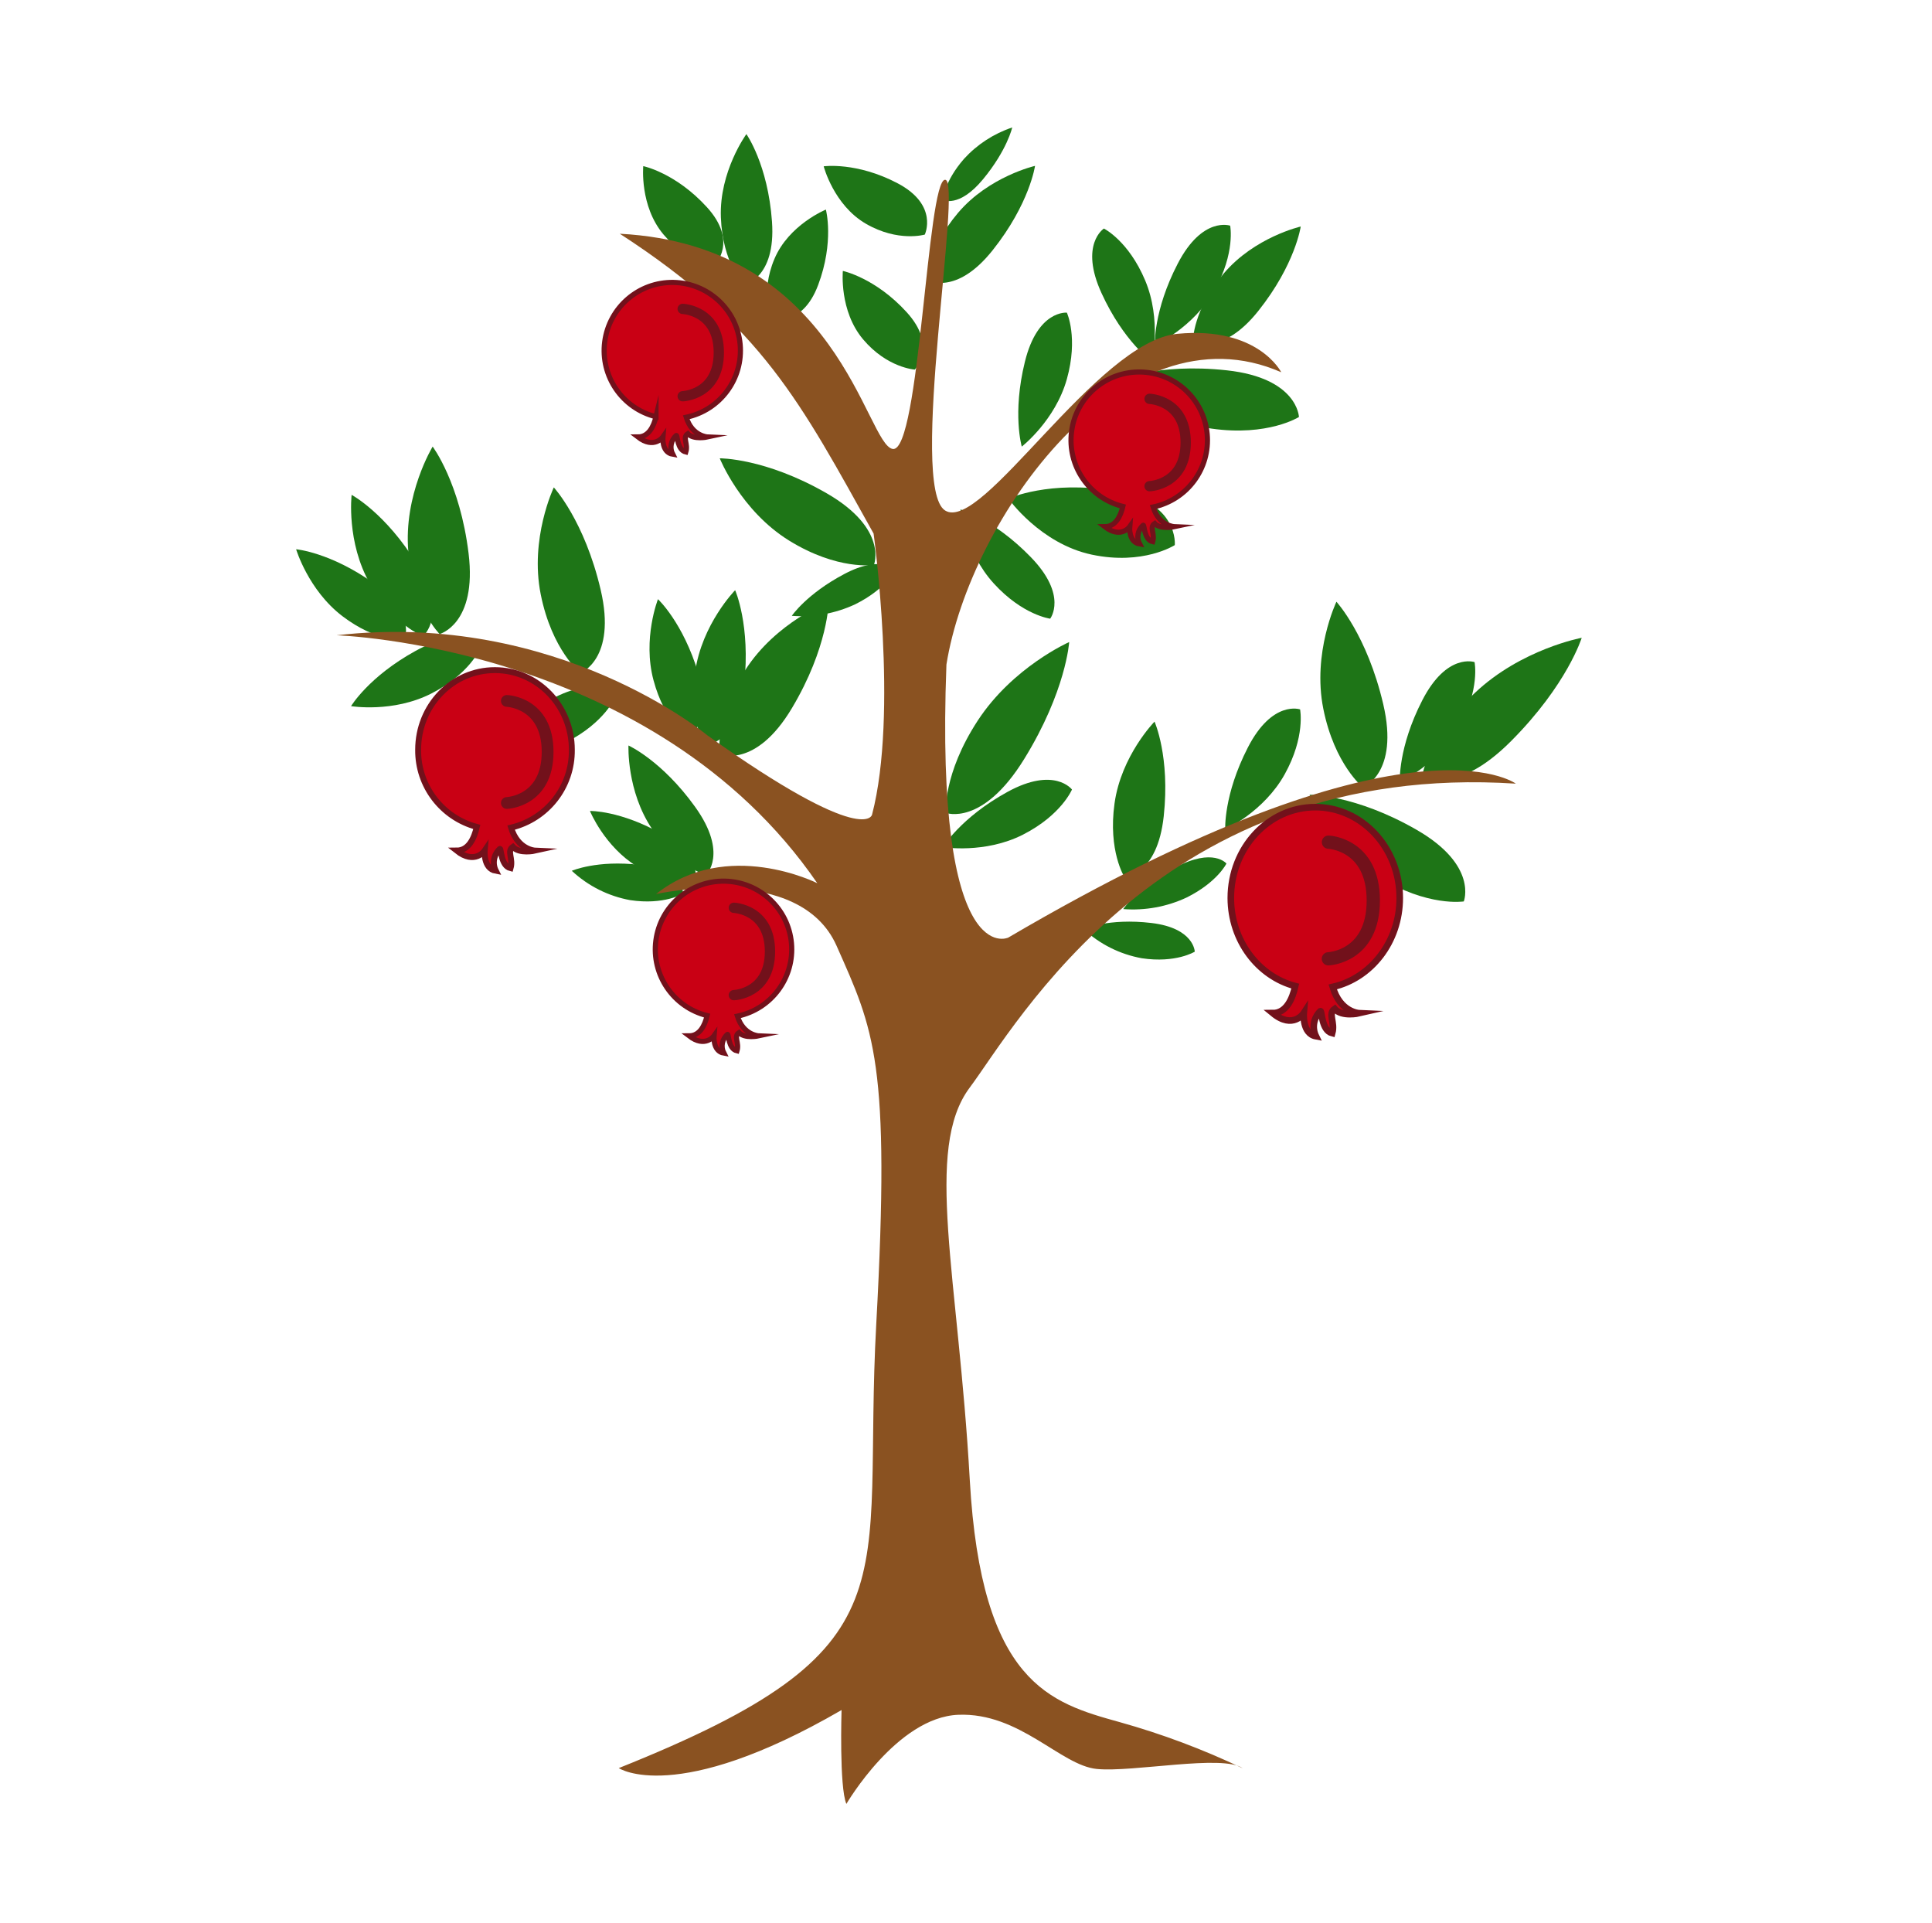
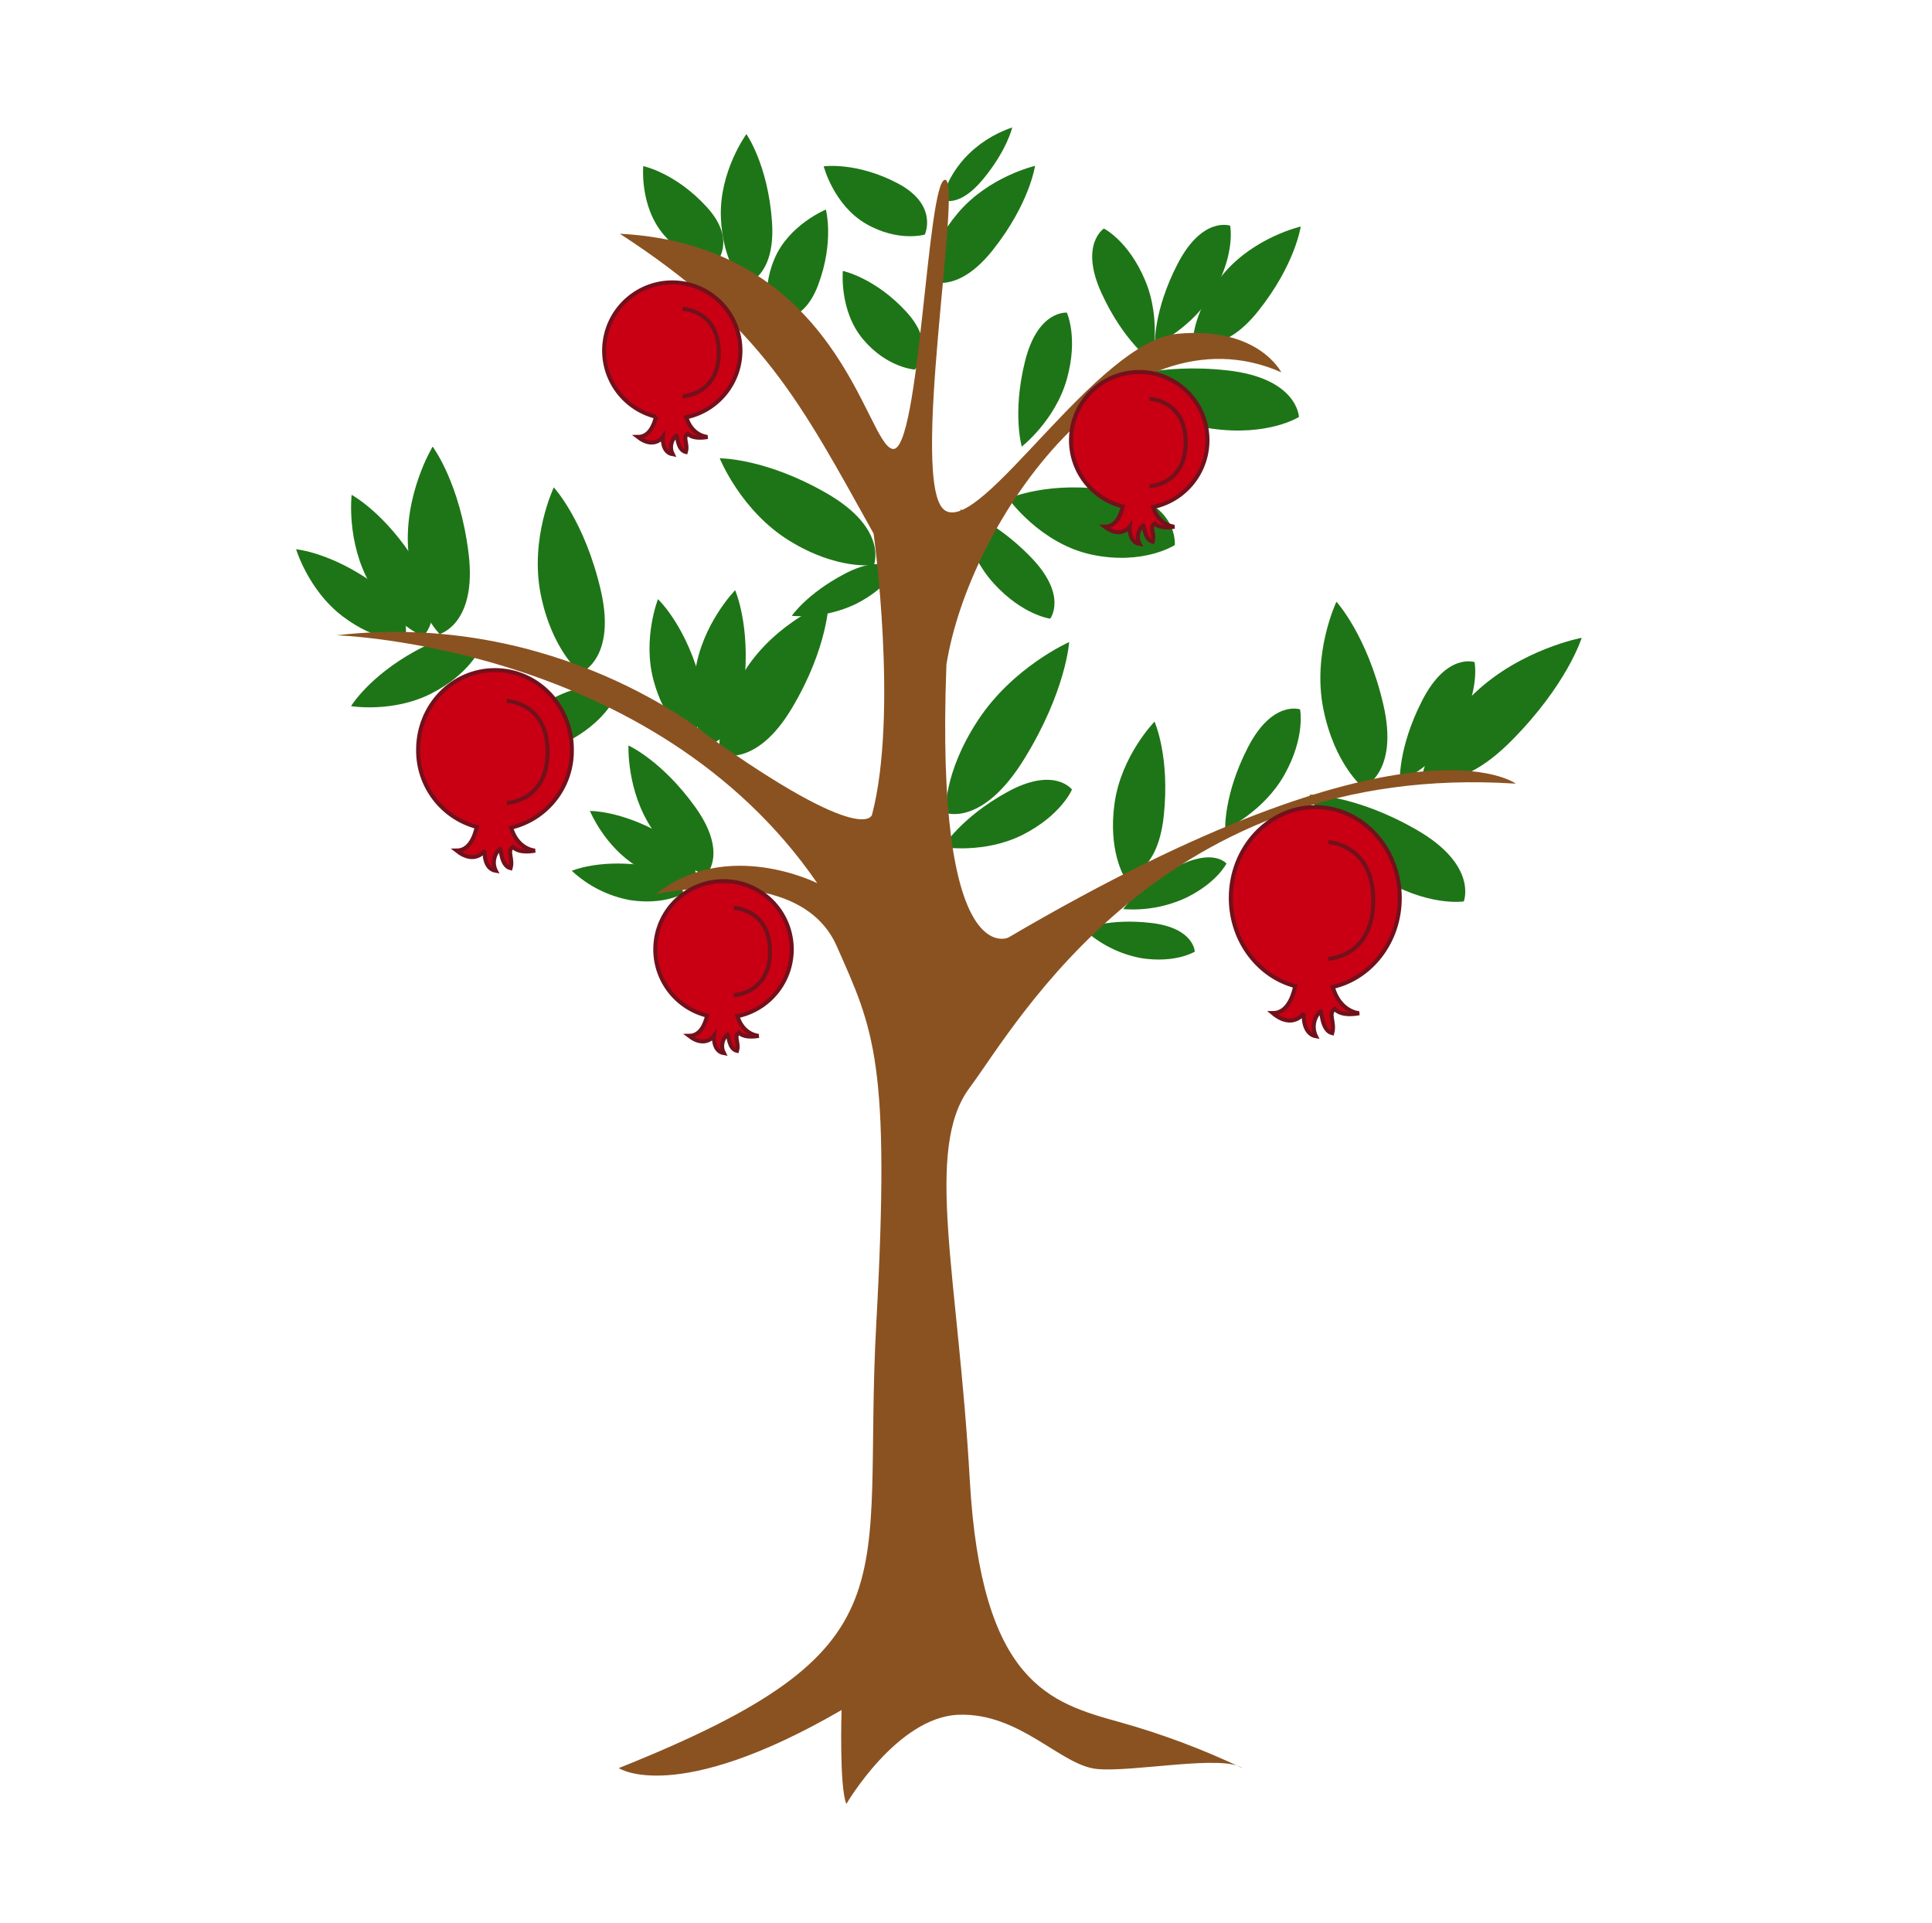
<svg xmlns="http://www.w3.org/2000/svg" id="Layer_1" data-name="Layer 1" viewBox="0 0 476.92 474.52">
  <defs>
-     <style>.cls-1{fill:#1e7517;}.cls-2{fill:#8a5221;}.cls-3,.cls-5,.cls-7{fill:#c90014;}.cls-3,.cls-4,.cls-5,.cls-6,.cls-7,.cls-8{stroke:#72111b;stroke-miterlimit:10;}.cls-3{stroke-width:1.27px;}.cls-4,.cls-6,.cls-8{fill:none;stroke-linecap:round;}.cls-4{stroke-width:2.54px;}.cls-5{stroke-width:1.63px;}.cls-6{stroke-width:3.27px;}.cls-7{stroke-width:1.46px;}.cls-8{stroke-width:2.91px;}</style>
+     <style>.cls-1{fill:#1e7517;}.cls-2{fill:#8a5221;}.cls-3,.cls-5,.cls-7{fill:#c90014;}.cls-3,.cls-4,.cls-5,.cls-6,.cls-7,.cls-8{stroke:#72111b;strokeMiterlimit:10;}.cls-3{strokeWidth:1.27px;}.cls-4,.cls-6,.cls-8{fill:none;strokeLinecap:round;}.cls-4{strokeWidth:2.54px;}.cls-5{strokeWidth:1.63px;}.cls-6{strokeWidth:3.27px;}.cls-7{strokeWidth:1.46px;}.cls-8{strokeWidth:2.91px;}</style>
  </defs>
  <g id="s2HOrW">
    <path class="cls-1" d="M106.8,110.23s-7.23,11.9-6,25.93,7.73,20.33,7.73,20.33,9.27-2.48,7.14-19.91S106.8,110.23,106.8,110.23Z" />
    <path class="cls-1" d="M86.8,122.14s-1.36,11.67,4.56,22S104.44,157,104.44,157s6.24-5.16-1.52-17.78S86.8,122.14,86.8,122.14Z" />
    <path class="cls-1" d="M73.1,135.57s3,10.07,11.4,16.49,15.24,6,15.24,6,3.33-6.42-7.44-14.09S73.1,135.57,73.1,135.57Z" />
    <path class="cls-1" d="M86.66,174.29S97,176,106.46,171.18s12.06-11.11,12.06-11.11-4.34-5.79-15.93.58S86.66,174.29,86.66,174.29Z" />
    <path class="cls-1" d="M248.92,123.06s7.86,11.13,20.57,13.83S290,134.54,290,134.54s1.09-10.59-14.9-13.36S248.92,123.06,248.92,123.06Z" />
    <path class="cls-1" d="M232.77,209.09s10.35,1.72,19.8-3.11,12.05-11.11,12.05-11.11-4.33-5.78-15.93.59S232.77,209.09,232.77,209.09Z" />
    <path class="cls-1" d="M345.55,193s9.55-4.36,14.69-13.64S364,163.42,364,163.42s-6.82-2.38-12.88,9.38S345.55,193,345.55,193Z" />
    <path class="cls-1" d="M302.45,204.72s9.54-4.35,14.69-13.63,3.79-16,3.79-16-6.83-2.38-12.88,9.38S302.45,204.72,302.45,204.72Z" />
    <path class="cls-1" d="M120.05,186.27s10.35,1.72,19.8-3.11,12.05-11.11,12.05-11.11-4.33-5.78-15.92.59S120.05,186.27,120.05,186.27Z" />
    <path class="cls-1" d="M237.09,125.75s1.09,10.44,8.24,18.27,13.91,8.68,13.91,8.68,4.43-5.71-4.79-15.2S237.09,125.75,237.09,125.75Z" />
    <path class="cls-1" d="M285.08,85.21s9.55-4.32,14.74-13.58,3.85-15.93,3.85-15.93-6.82-2.4-12.92,9.33S285.08,85.21,285.08,85.21Z" />
    <path class="cls-1" d="M284.33,89.22s2.48-10.19-1.64-20S272.5,56.41,272.5,56.41s-6.09,3.9-.59,15.93S284.33,89.22,284.33,89.22Z" />
    <path class="cls-1" d="M252.23,110.23s8.27-6.45,11.13-16.67,0-16.39,0-16.39-7.2-.73-10.36,12.11S252.23,110.23,252.23,110.23Z" />
    <path class="cls-1" d="M195.46,152a31.33,31.33,0,0,0,15.67-2.86c7.58-3.77,9.82-8.38,9.82-8.38s-3.23-4-12.54.92S195.46,152,195.46,152Z" />
    <path class="cls-1" d="M277.27,224.38a31.3,31.3,0,0,0,15.66-2.86c7.58-3.77,9.82-8.38,9.82-8.38s-3.23-4-12.54.92S277.27,224.38,277.27,224.38Z" />
    <path class="cls-1" d="M204.57,148.52s-13,5-20.59,16.84-6.35,20.8-6.35,20.8,8.84,3.72,17.84-11.35S204.57,148.52,204.57,148.52Z" />
    <path class="cls-1" d="M263.93,158.47s-13.91,6.14-22.56,19.37-7.89,22.79-7.89,22.79,9,3.48,19.35-13.3S263.93,158.47,263.93,158.47Z" />
    <path class="cls-1" d="M390.45,157.42s-14.94,2.76-26.42,13.64-12.94,20.35-12.94,20.35,8,5.47,21.9-8.47S390.45,157.42,390.45,157.42Z" />
    <path class="cls-1" d="M177.67,113.12s5.17,12.92,17.15,20.32,20.91,6,20.91,6,3.58-8.9-11.63-17.67S177.67,113.12,177.67,113.12Z" />
    <path class="cls-1" d="M323.28,196.16s5.18,12.92,17.16,20.33,20.9,6,20.9,6,3.58-8.91-11.63-17.67S323.28,196.16,323.28,196.16Z" />
    <path class="cls-1" d="M275.21,94.05s9.93,9.76,23.87,11.74,21.57-2.87,21.57-2.87-.29-9.59-17.74-11.51S275.21,94.05,275.21,94.05Z" />
    <path class="cls-1" d="M203.33,41.05s2.48,9.58,10.43,14.18,14.53,2.67,14.53,2.67,3.46-7.3-6.69-12.65S203.33,41.05,203.33,41.05Z" />
    <path class="cls-1" d="M203.87,51.73s-9.13,3.71-12.7,12.17-.85,14.72-.85,14.72,7.61,2.46,11.64-8.27S203.87,51.73,203.87,51.73Z" />
    <path class="cls-1" d="M255.5,40.94s-11.39,2.61-19,11.59-7.6,16.57-7.6,16.57,7,4.15,16.14-7.34S255.5,40.94,255.5,40.94Z" />
    <path class="cls-1" d="M321.09,55.91s-11.39,2.6-19,11.58-7.6,16.58-7.6,16.58,7,4.15,16.14-7.34S321.09,55.91,321.09,55.91Z" />
    <path class="cls-1" d="M249.87,31.46A28.23,28.23,0,0,0,238,39.17c-4.95,5.66-5.27,10.16-5.27,10.16s3.95,2.14,9.92-5.07S249.87,31.46,249.87,31.46Z" />
    <path class="cls-1" d="M208.06,66.87s-.94,9.85,5,16.89,12.75,7.46,12.75,7.46,5.74-5.67-2-14.17S208.06,66.87,208.06,66.87Z" />
    <path class="cls-1" d="M158.79,41s-.93,9.85,5,16.88S176.5,65.3,176.5,65.3s5.74-5.68-2-14.17S158.79,41,158.79,41Z" />
    <path class="cls-1" d="M184.25,33.1s-6.72,9.2-6.3,20.53,5.62,16.72,5.62,16.72,8-1.52,7-15.63S184.25,33.1,184.25,33.1Z" />
    <path class="cls-1" d="M181.47,145.67s-8.22,8.39-9.87,20.17S174,184,174,184s8.1-.26,9.7-15S181.47,145.67,181.47,145.67Z" />
    <path class="cls-1" d="M285,178.11s-8.22,8.39-9.87,20.16,2.44,18.2,2.44,18.2,8.1-.26,9.7-15S285,178.11,285,178.11Z" />
    <path class="cls-1" d="M162.42,147.89s-3.84,9.76-1.1,20S169.66,182,169.66,182s6.57-3,2.76-15.7S162.42,147.89,162.42,147.89Z" />
    <path class="cls-1" d="M155.14,184s-.5,11.19,5.82,20.6S174.27,216,174.27,216s5.58-5.33-2.65-16.81S155.14,184,155.14,184Z" />
    <path class="cls-1" d="M145.63,200.16s3.55,8.77,11.71,13.76,14.21,4,14.21,4,2.41-6.06-8-12S145.63,200.16,145.63,200.16Z" />
    <path class="cls-1" d="M141.15,214.93a28.67,28.67,0,0,0,14.41,7.24c8.44,1.27,13.09-1.63,13.09-1.63s-.13-5.81-10.7-7.07S141.15,214.93,141.15,214.93Z" />
    <path class="cls-1" d="M267.43,229.28a28.61,28.61,0,0,0,14.41,7.23c8.45,1.27,13.09-1.62,13.09-1.62s-.13-5.82-10.7-7.08S267.43,229.28,267.43,229.28Z" />
    <path class="cls-1" d="M136.71,120.3s-6,12.58-3.23,26.4,9.8,19.42,9.8,19.42,9-3.43,5-20.54S136.71,120.3,136.71,120.3Z" />
    <path class="cls-1" d="M329.9,148.52s-6,12.59-3.24,26.4,9.8,19.43,9.8,19.43,9-3.43,5-20.54S329.9,148.52,329.9,148.52Z" />
    <path class="cls-2" d="M306.77,436.44a187.68,187.68,0,0,0-30.38-11.39c-17.08-4.75-34.17-9.5-37-59.81s-11.39-81.63,0-96.82,47.46-80.69,134.8-75c0,0-26.58-19.93-125.31,38,0,0-18.15,8.54-15.25-67.4,5.76-36.07,43.73-89.23,82.65-72.14,0,0-5.69-11.39-25.63-9.49S242.41,131.73,233.3,126s4.44-81.63,0-81.63-6.27,67.39-12.91,66.44S207.1,60.53,153,57.69c35.19,22.78,44.68,41.76,62.65,74,0,0,6.15,44.42-.38,69.37,0,0-1.49,8.32-40.7-19.6,0,0-37-30.9-91.49-24.66,0,0,78.27,2.38,118.67,61.19,0,0-22.28-11.28-39.8,2.68,0,0,35.35-8,44.56,12.77s13.36,28.52,9.8,93.28,10.69,80-63.57,109.68c0,0,14,9.44,55-14.33,0,0-.59,19,1.19,23.17,0,0,12.48-21.39,27.63-22s25.25,12.48,34.16,13.37S301.88,432.94,306.77,436.44Z" />
    <path class="cls-3" d="M161.94,102.85c-.58,2.4-1.81,5-4.48,5,4,3.09,6.17,0,6.17,0s-.35,3.8,2.43,4.27a3.81,3.81,0,0,1,.89-4.64c.31-.12.19,3.58,2.35,4.08.62-2-.92-3.59.49-4.51,1.43,1.55,4.87.8,4.87.8s-3.8-.16-5.26-4.86a16.82,16.82,0,1,0-7.46-.13Z" />
    <path class="cls-4" d="M168.52,97.8s8.92-.31,8.92-10.78-8.92-10.78-8.92-10.78" />
    <path class="cls-3" d="M277.18,125c-.57,2.41-1.8,5-4.47,5,4,3.08,6.16,0,6.16,0s-.34,3.79,2.44,4.26a3.78,3.78,0,0,1,.89-4.63c.31-.13.19,3.58,2.35,4.07.61-2-.92-3.59.49-4.5,1.42,1.54,4.87.8,4.87.8s-3.81-.16-5.26-4.86a16.84,16.84,0,1,0-7.47-.14Z" />
    <path class="cls-4" d="M283.77,120s8.92-.3,8.92-10.78-8.92-10.78-8.92-10.78" />
    <path class="cls-5" d="M319.74,243.39c-.71,3.21-2.24,6.67-5.55,6.67,5,4.12,7.65,0,7.65,0s-.43,5.07,3,5.7a5.32,5.32,0,0,1,1.11-6.19c.38-.16.23,4.78,2.91,5.44.77-2.72-1.14-4.8.61-6,1.77,2.06,6.05,1.07,6.05,1.07s-4.73-.21-6.53-6.49c9.44-2.13,16.54-11.14,16.54-21.94,0-12.39-9.34-22.43-20.85-22.43s-20.85,10-20.85,22.43C303.85,232.18,310.63,241,319.74,243.39Z" />
    <path class="cls-6" d="M327.91,236.65S339,236.24,339,222.26s-11.07-14.4-11.07-14.4" />
    <path class="cls-3" d="M174.56,250.67c-.57,2.41-1.8,5-4.47,5,4,3.08,6.16,0,6.16,0s-.34,3.79,2.44,4.27a3.79,3.79,0,0,1,.89-4.64c.31-.12.19,3.58,2.35,4.07.61-2-.92-3.59.49-4.5,1.42,1.54,4.87.8,4.87.8s-3.81-.16-5.26-4.86a16.84,16.84,0,1,0-7.47-.14Z" />
    <path class="cls-4" d="M181.15,245.62s8.92-.3,8.92-10.77-8.92-10.79-8.92-10.79" />
    <path class="cls-7" d="M117.7,204.1c-.65,2.81-2,5.84-5,5.84,4.54,3.61,6.95,0,6.95,0s-.39,4.44,2.75,5a4.54,4.54,0,0,1,1-5.42c.34-.14.2,4.19,2.64,4.77.7-2.39-1-4.2.56-5.27,1.6,1.8,5.49.93,5.49.93s-4.29-.19-5.93-5.68a19.49,19.49,0,0,0,15-19.22c0-10.85-8.49-19.65-19-19.65s-18.94,8.8-18.94,19.65A19.5,19.5,0,0,0,117.7,204.1Z" />
    <path class="cls-8" d="M125.12,198.19s10.06-.35,10.06-12.6S125.12,173,125.12,173" />
  </g>
</svg>
